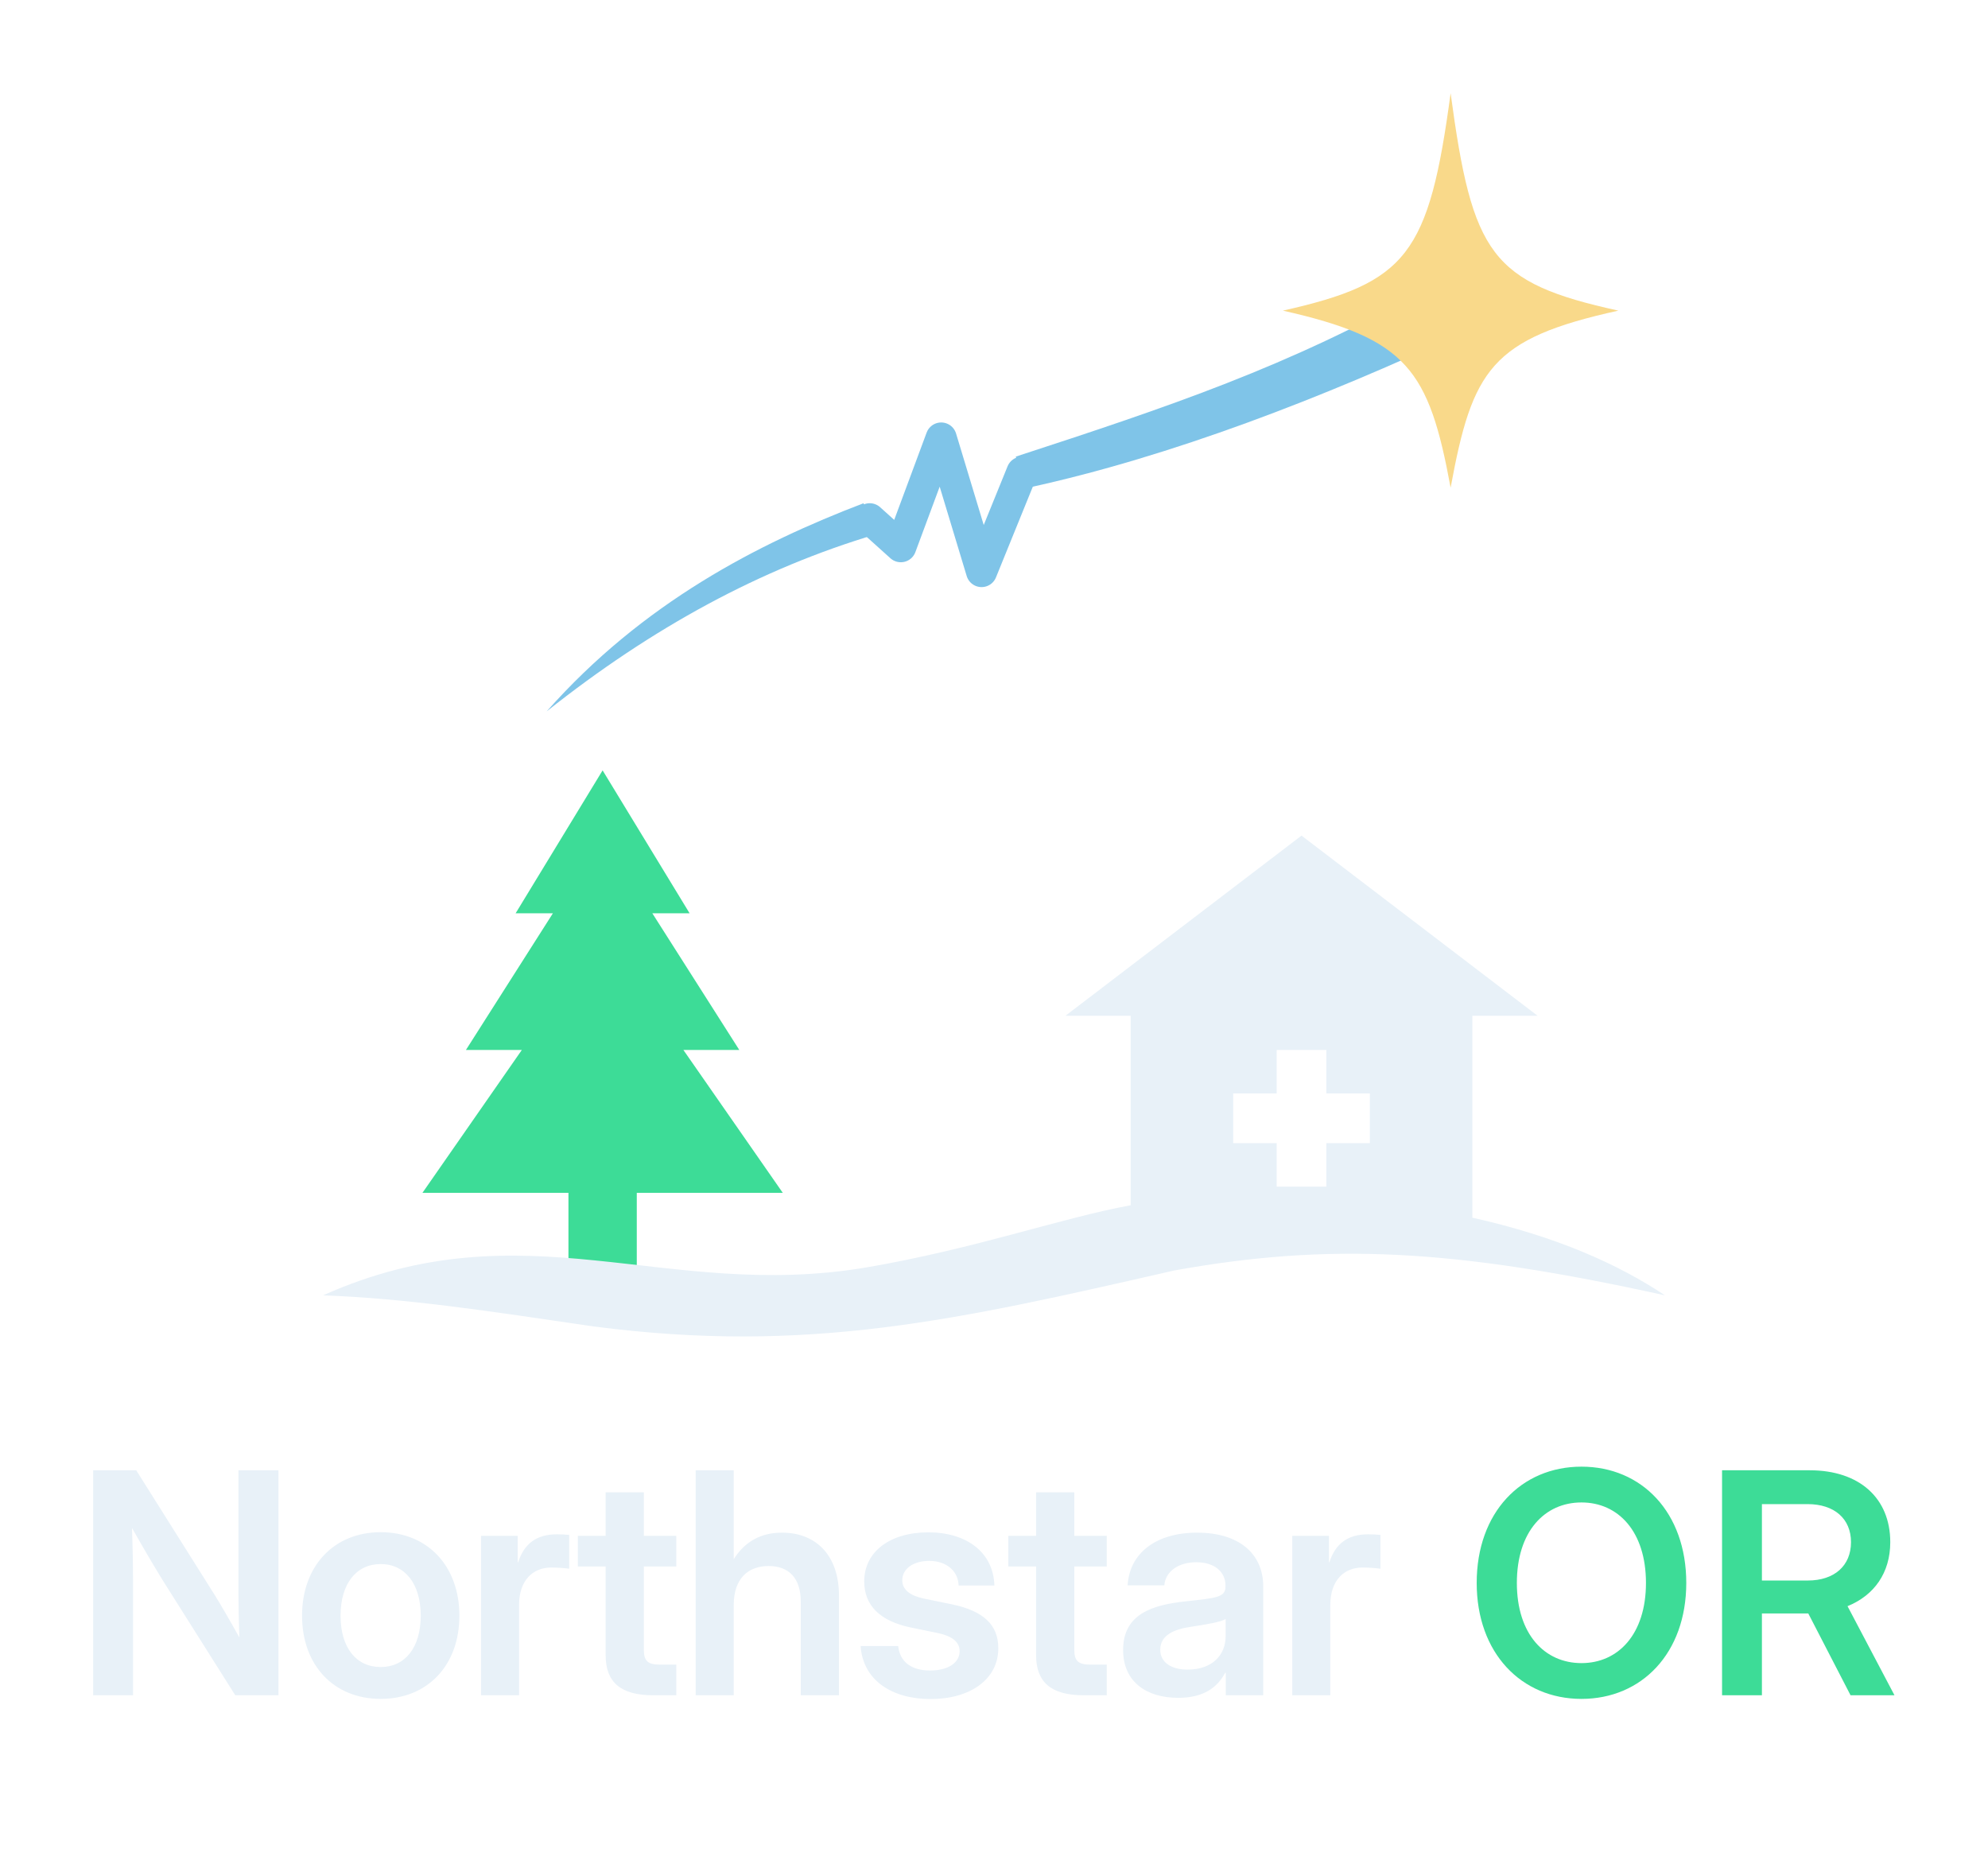
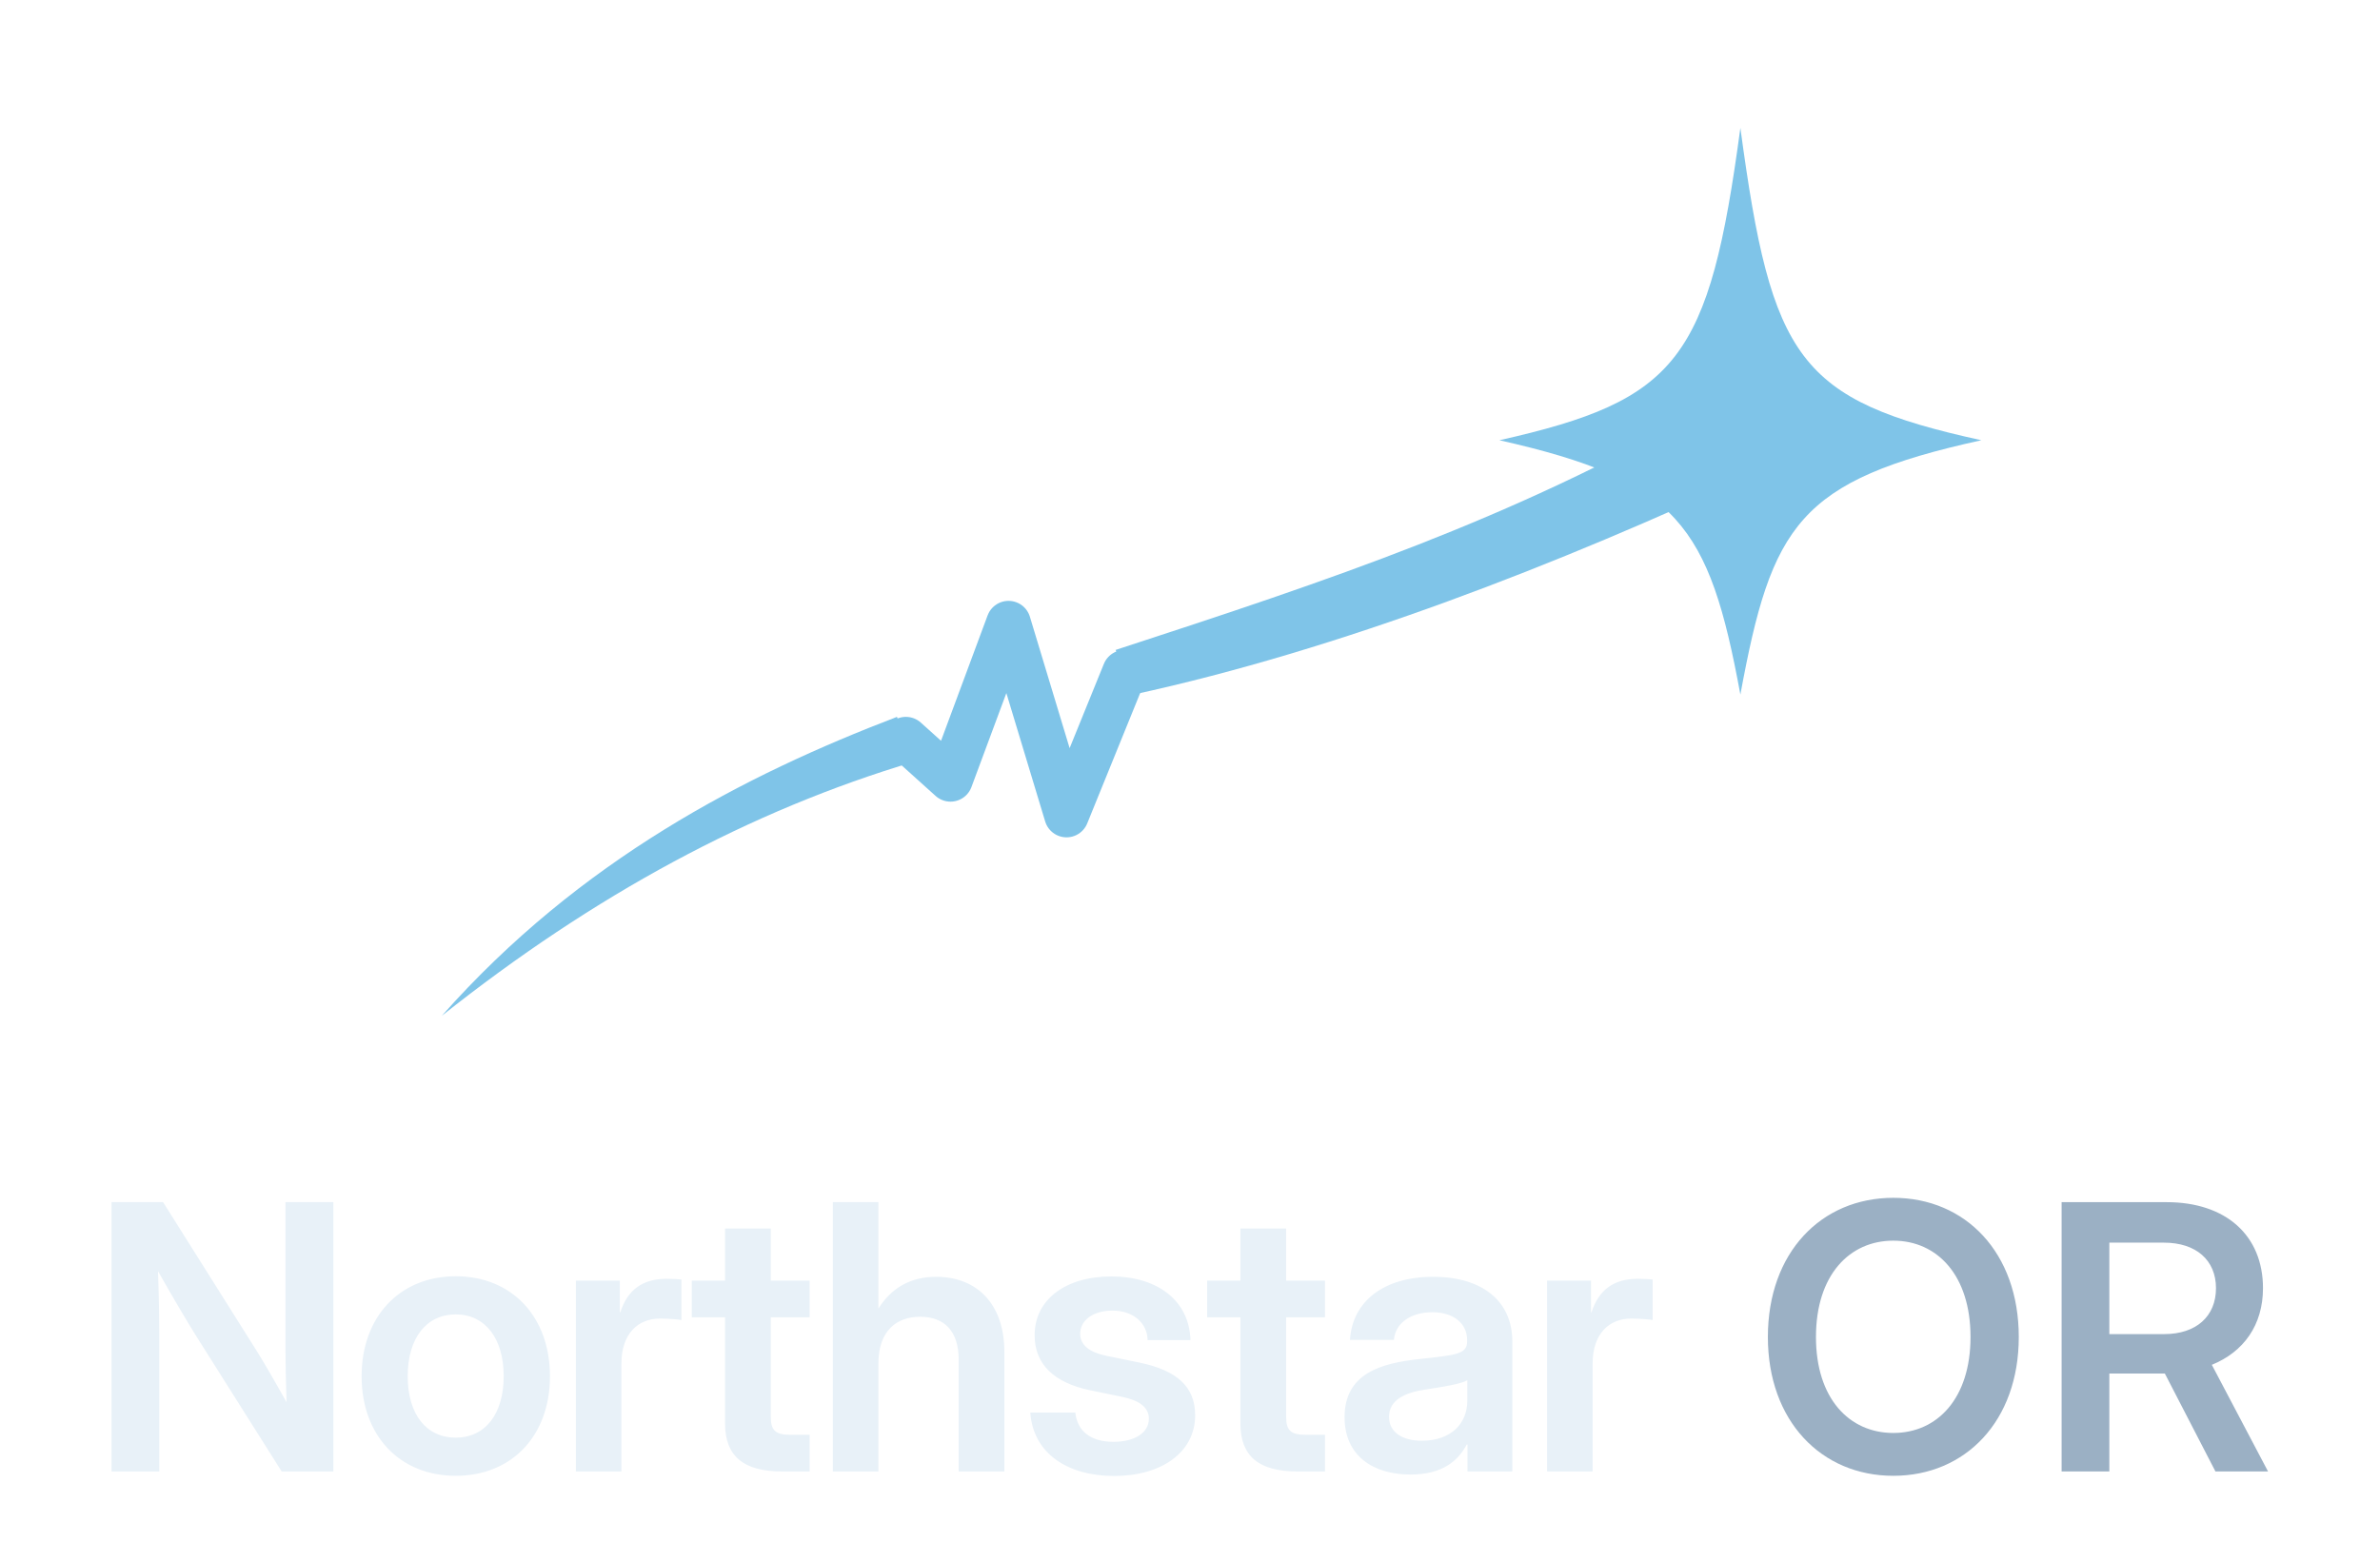
- <svg xmlns="http://www.w3.org/2000/svg" viewBox="0 0 640 600" width="640" height="600" role="img">
-   <g transform="translate(64 18) scale(1)">
-     <path id="evergreen" d="M130 230 L158 276 H146 L174 320 H156 L188 366 H141 V398 H119 V366 H72 L104 320 H86 L114 276 H102Z" fill="#3DDC97" />
-     <path id="clinic-and-land" d="M40 399 C105 370 150 401 215 390 C250 384 278 374 300 370 V309 H279 L355 251 L431 309 H410 V374 C437 380 457 389 472 399 C404 384 364 382 314 391 C244 407 196 418 127 409 C93 404 67 400 40 399Z M347 320 H363 V334 H377 V350 H363 V364 H347 V350 H333 V334 H347Z" fill="#E8F1F8" fill-rule="evenodd" />
-     <path id="tapered-trail" d="M112 211 C143 176 180 157 214 144 L218 154 C181 165 146 184 112 211Z" fill="#7FC4E8" />
-     <path id="medical-pulse" d="M216 149 L226 158 L239 123 L252 166 L265 134" fill="none" stroke="#7FC4E8" stroke-width="10" stroke-linejoin="round" stroke-linecap="round" />
-     <path id="connected-wake" d="M263 129 C312 113 351 100 395 75 L407 89 C362 110 313 129 267 139Z" fill="#7FC4E8" />
-     <path id="north-star" d="M403 12 C410 64 416 73 457 82 C416 91 410 101 403 139 C396 101 389 91 349 82 C389 73 396 64 403 12Z" fill="#F9D98A" />
+ <svg xmlns="http://www.w3.org/2000/svg" viewBox="0 0 640 420" width="640" height="420" role="img">
+   <g transform="translate(90 20) scale(1.2)">
+     <g transform="translate(-88 0) scale(1)">
+       <path id="tapered-trail" d="M112 211 C143 176 180 157 214 144 L218 154 C181 165 146 184 112 211Z" fill="#7FC4E8" />
+       <path id="medical-pulse" d="M216 149 L226 158 L239 123 L252 166 L265 134" fill="none" stroke="#7FC4E8" stroke-width="10" stroke-linejoin="round" stroke-linecap="round" />
+       <path id="connected-wake" d="M263 129 C312 113 351 100 395 75 L407 89 C362 110 313 129 267 139Z" fill="#7FC4E8" />
+       <path id="north-star" d="M403 12 C410 64 416 73 457 82 C416 91 410 101 403 139 C396 101 389 91 349 82 C389 73 396 64 403 12Z" fill="#7FC4E8" />
+     </g>
  </g>
-   <g transform="translate(30 470) scale(1.08209)">
+   <g transform="translate(30 320) scale(1.08209)">
    <path d="M5.57 0.0H17.43V-33.646C17.43 -36.566 17.385 -42.316 17.115 -49.773C21.203 -42.541 24.752 -36.611 26.639 -33.602L47.842 0.0H60.689V-66.934H48.785V-30.457C48.785 -27.807 48.875 -22.236 49.055 -17.205C46.404 -21.967 43.439 -27.088 41.867 -29.604L18.373 -66.934H5.57ZM91.114 1.078C105.085 1.078 114.518 -8.939 114.518 -23.674C114.518 -38.408 105.085 -48.516 91.114 -48.516C77.143 -48.516 67.71 -38.408 67.71 -23.674C67.71 -8.939 77.143 1.078 91.114 1.078ZM91.114 -8.4C83.792 -8.4 79.165 -14.195 79.165 -23.674C79.165 -33.197 83.837 -39.037 91.114 -39.037C98.347 -39.037 103.018 -33.152 103.018 -23.674C103.018 -14.24 98.391 -8.4 91.114 -8.4ZM120.955 0.0H132.275V-26.863C132.275 -34.275 136.453 -38.004 141.844 -38.004C144.09 -38.004 146.336 -37.779 147.189 -37.645V-47.707C146.291 -47.797 145.033 -47.887 143.506 -47.887C137.396 -47.887 133.758 -45.012 132.006 -39.576H131.871V-47.438H120.955ZM179.051 -47.438H169.393V-60.375H158.028V-47.438H149.762V-38.318H158.028V-11.949C158.028 -3.818 162.565 0.0 172.223 0.0H179.051V-9.119H174.2C170.516 -9.119 169.393 -10.242 169.393 -13.611V-38.318H179.051ZM196.134 -26.818C196.134 -34.904 200.582 -38.453 206.511 -38.453C212.576 -38.453 216.08 -34.814 216.08 -27.852V0.0H227.445V-29.648C227.445 -41.822 220.437 -48.381 210.509 -48.381C204.13 -48.381 199.369 -45.641 196.134 -40.475V-66.934H184.814V0.0H196.134ZM254.725 1.123C266.45 1.123 274.85 -4.717 274.85 -13.971C274.85 -20.934 270.493 -25.066 261.104 -27.043L252.569 -28.795C248.616 -29.648 246.28 -31.4 246.28 -34.23C246.28 -37.465 249.334 -39.98 254.321 -39.98C259.487 -39.98 262.946 -36.881 263.036 -32.658H273.682C273.413 -42.406 265.551 -48.471 254.051 -48.471C242.461 -48.471 234.959 -42.586 234.959 -33.871C234.959 -26.684 239.721 -22.057 248.795 -20.17L256.881 -18.508C260.879 -17.654 263.35 -15.992 263.35 -13.117C263.35 -9.748 260.026 -7.367 254.545 -7.367C248.885 -7.367 245.561 -10.018 245.067 -14.645H233.881C234.6 -4.447 243.18 1.123 254.725 1.123ZM307.116 -47.438H297.458V-60.375H286.093V-47.438H277.827V-38.318H286.093V-11.949C286.093 -3.818 290.63 0.0 300.288 0.0H307.116V-9.119H302.265C298.581 -9.119 297.458 -10.242 297.458 -13.611V-38.318H307.116ZM328.377 0.764C336.104 0.764 340.102 -2.471 342.348 -6.693H342.527V0.0H353.668V-32.344C353.668 -42.227 346.346 -48.381 333.992 -48.381C321.594 -48.381 313.867 -42.137 313.328 -32.703H324.244C324.559 -36.701 328.242 -39.576 333.768 -39.576C339.203 -39.576 342.438 -36.701 342.438 -32.658V-32.299C342.438 -29.064 339.428 -28.93 330.623 -27.941C320.83 -26.908 311.981 -24.258 311.981 -13.477C311.981 -3.998 318.944 0.764 328.377 0.764ZM331.162 -7.637C326.221 -7.637 323.031 -9.838 323.031 -13.566C323.031 -17.879 327.164 -19.631 332.016 -20.35C336.688 -21.068 341.09 -21.787 342.483 -22.686V-17.564C342.483 -12.039 338.574 -7.637 331.162 -7.637ZM362.306 0.0H373.626V-26.863C373.626 -34.275 377.804 -38.004 383.194 -38.004C385.44 -38.004 387.687 -37.779 388.54 -37.645V-47.707C387.642 -47.797 386.384 -47.887 384.856 -47.887C378.747 -47.887 375.108 -45.012 373.356 -39.576H373.222V-47.438H362.306Z" transform="translate(-5.570312 70)" fill="#E8F1F8" />
-     <path d="M34.41 1.078C52.334 1.078 65.586 -12.533 65.586 -33.422C65.586 -54.4 52.334 -68.012 34.41 -68.012C16.486 -68.012 3.234 -54.4 3.234 -33.422C3.234 -12.578 16.486 1.078 34.41 1.078ZM34.41 -9.568C23.449 -9.568 15.184 -18.148 15.184 -33.422C15.184 -48.74 23.449 -57.365 34.41 -57.365C45.326 -57.365 53.592 -48.74 53.592 -33.422C53.592 -18.148 45.326 -9.568 34.41 -9.568ZM76.231 0.0H88.09V-24.348H101.567C101.701 -24.348 101.791 -24.348 101.881 -24.348L114.459 0.0H127.531L113.561 -26.504C121.512 -29.738 126.274 -36.432 126.274 -45.551C126.274 -58.668 117.065 -66.934 102.33 -66.934H76.231ZM88.09 -34.141V-56.871H101.656C109.653 -56.871 114.594 -52.514 114.594 -45.551C114.594 -38.543 109.653 -34.141 101.746 -34.141Z" transform="translate(408.3722 70)" fill="#3DDC97" />
+     <path d="M34.41 1.078C52.334 1.078 65.586 -12.533 65.586 -33.422C65.586 -54.4 52.334 -68.012 34.41 -68.012C16.486 -68.012 3.234 -54.4 3.234 -33.422C3.234 -12.578 16.486 1.078 34.41 1.078ZM34.41 -9.568C23.449 -9.568 15.184 -18.148 15.184 -33.422C15.184 -48.74 23.449 -57.365 34.41 -57.365C45.326 -57.365 53.592 -48.74 53.592 -33.422C53.592 -18.148 45.326 -9.568 34.41 -9.568ZM76.231 0.0H88.09V-24.348H101.567C101.701 -24.348 101.791 -24.348 101.881 -24.348L114.459 0.0H127.531L113.561 -26.504C121.512 -29.738 126.274 -36.432 126.274 -45.551C126.274 -58.668 117.065 -66.934 102.33 -66.934H76.231ZM88.09 -34.141V-56.871H101.656C109.653 -56.871 114.594 -52.514 114.594 -45.551C114.594 -38.543 109.653 -34.141 101.746 -34.141Z" transform="translate(408.3722 70)" fill="#9BB0C4" />
  </g>
</svg>
